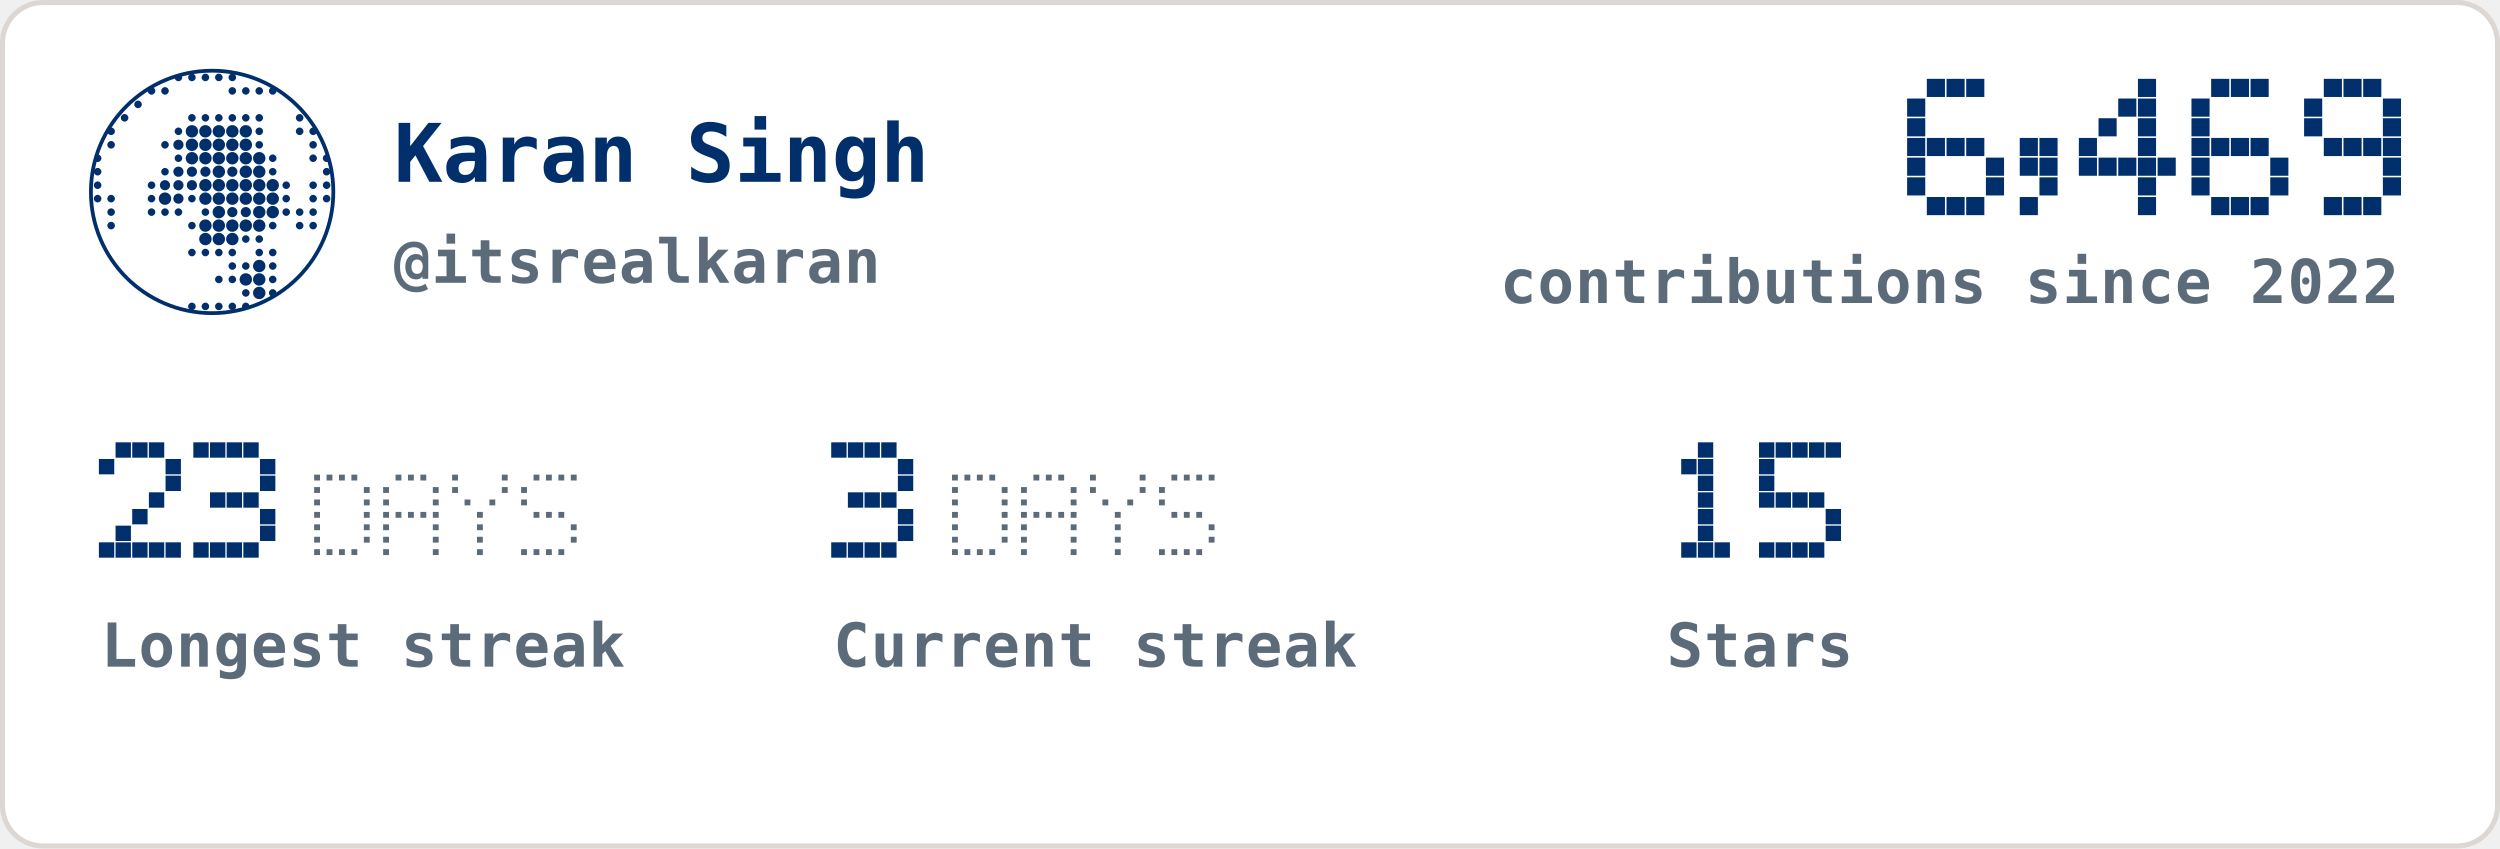
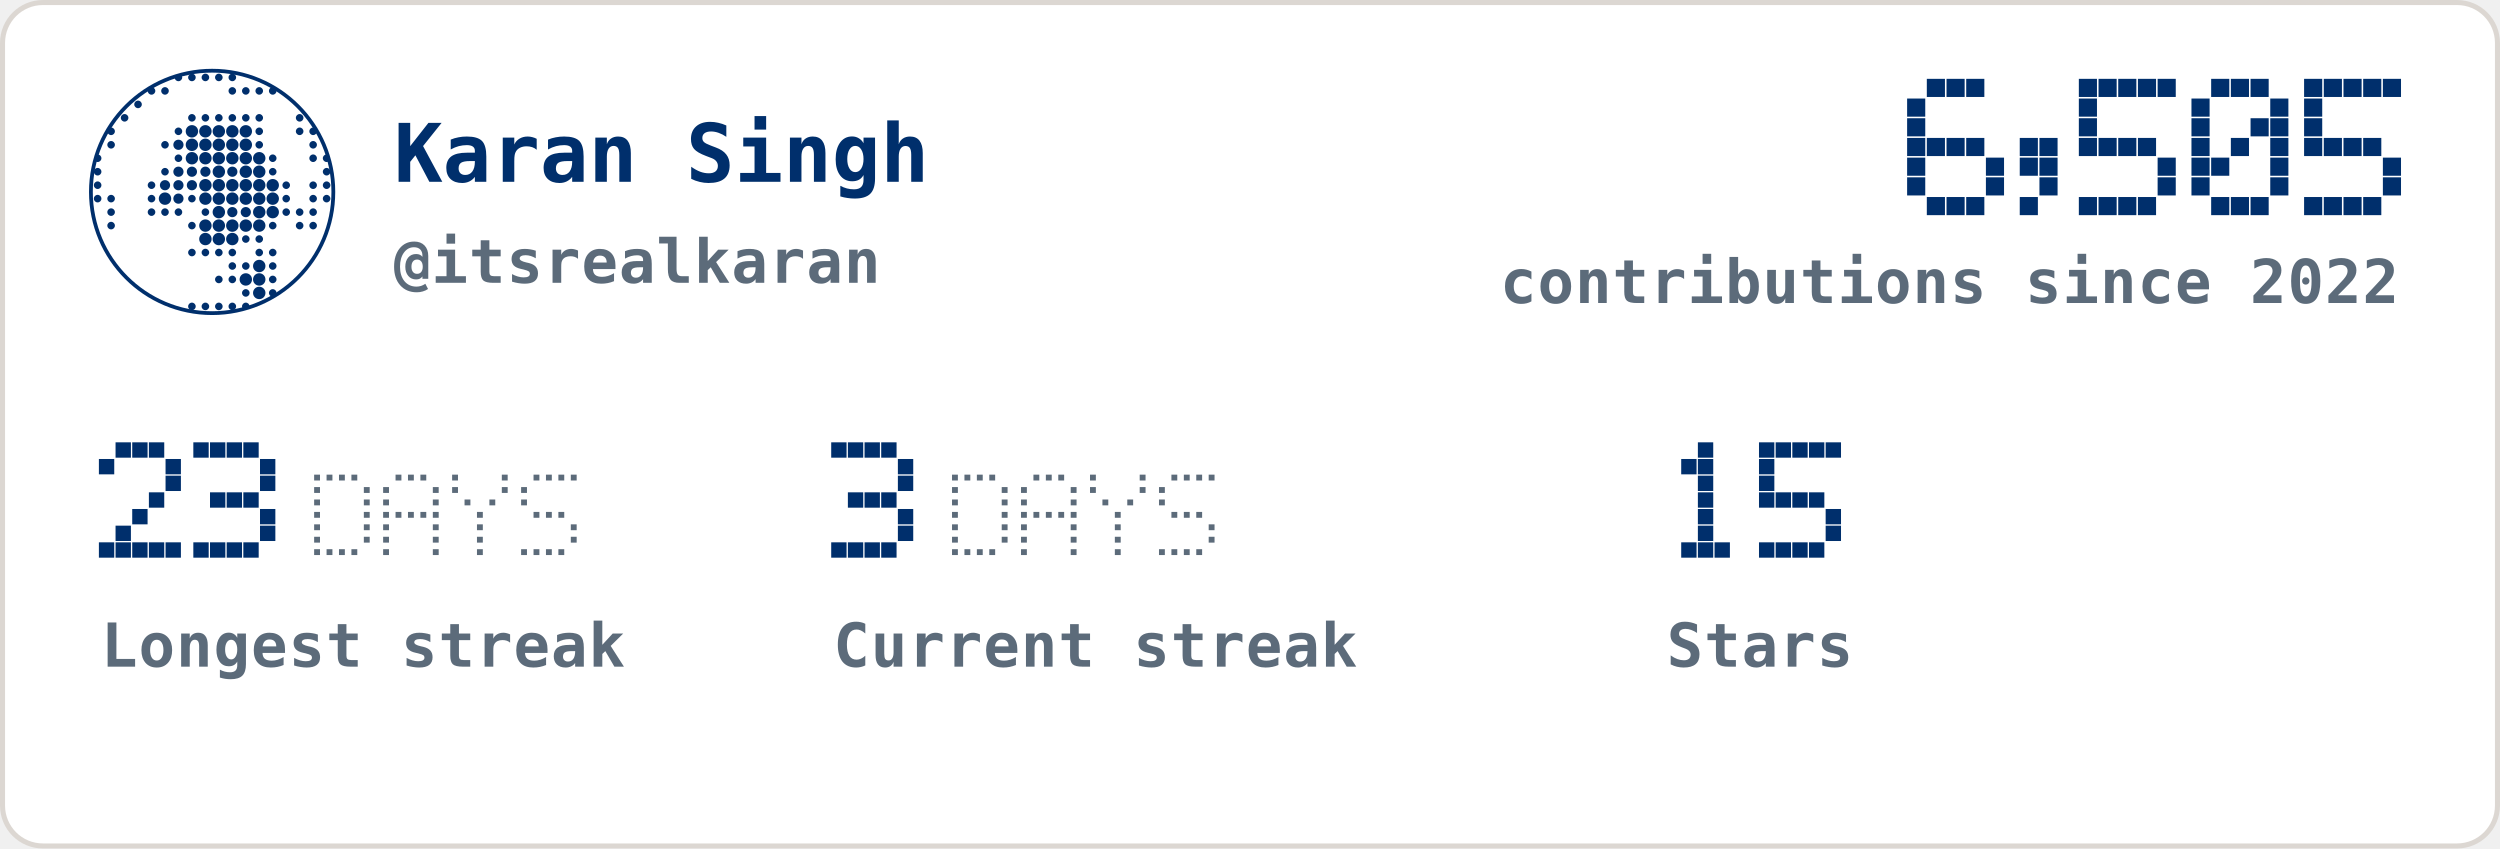
<svg xmlns="http://www.w3.org/2000/svg" width="495" height="168" viewBox="0 0 495 168" role="img">
  <rect x="0.5" y="0.5" width="494" height="167" rx="8" fill="#FFFFFF" stroke="#DCD7D2" />
  <rect x="20" y="20" width="0" height="0" fill="#002F6C" />
  <clipPath id="pfp">
    <circle cx="42.00" cy="38.00" r="24.00" />
  </clipPath>
  <g clip-path="url(#pfp)">
    <circle cx="27.33" cy="15.33" r="0.75" fill="#002F6C" />
    <circle cx="32.67" cy="15.33" r="0.75" fill="#002F6C" />
    <circle cx="35.33" cy="15.33" r="0.75" fill="#002F6C" />
    <circle cx="38.00" cy="15.33" r="0.75" fill="#002F6C" />
    <circle cx="40.67" cy="15.33" r="0.75" fill="#002F6C" />
    <circle cx="43.33" cy="15.33" r="0.75" fill="#002F6C" />
    <circle cx="46.00" cy="15.33" r="0.75" fill="#002F6C" />
    <circle cx="24.67" cy="18.00" r="0.75" fill="#002F6C" />
    <circle cx="27.33" cy="18.00" r="1.01" fill="#002F6C" />
    <circle cx="30.00" cy="18.00" r="0.75" fill="#002F6C" />
    <circle cx="32.67" cy="18.00" r="0.75" fill="#002F6C" />
    <circle cx="46.00" cy="18.00" r="0.75" fill="#002F6C" />
    <circle cx="48.67" cy="18.00" r="0.75" fill="#002F6C" />
    <circle cx="51.33" cy="18.00" r="0.75" fill="#002F6C" />
    <circle cx="54.00" cy="18.00" r="0.75" fill="#002F6C" />
    <circle cx="24.67" cy="20.67" r="0.75" fill="#002F6C" />
    <circle cx="27.33" cy="20.67" r="0.75" fill="#002F6C" />
    <circle cx="22.00" cy="23.33" r="0.75" fill="#002F6C" />
    <circle cx="24.67" cy="23.33" r="0.75" fill="#002F6C" />
    <circle cx="38.00" cy="23.33" r="0.75" fill="#002F6C" />
    <circle cx="40.67" cy="23.33" r="0.75" fill="#002F6C" />
    <circle cx="43.33" cy="23.33" r="0.75" fill="#002F6C" />
    <circle cx="46.00" cy="23.33" r="0.75" fill="#002F6C" />
    <circle cx="48.67" cy="23.33" r="0.75" fill="#002F6C" />
    <circle cx="51.33" cy="23.33" r="0.75" fill="#002F6C" />
    <circle cx="59.33" cy="23.33" r="0.75" fill="#002F6C" />
    <circle cx="22.00" cy="26.00" r="0.75" fill="#002F6C" />
    <circle cx="35.33" cy="26.00" r="0.75" fill="#002F6C" />
    <circle cx="38.00" cy="26.00" r="1.23" fill="#002F6C" />
    <circle cx="40.67" cy="26.00" r="1.23" fill="#002F6C" />
    <circle cx="43.33" cy="26.00" r="1.23" fill="#002F6C" />
    <circle cx="46.00" cy="26.00" r="1.23" fill="#002F6C" />
    <circle cx="48.67" cy="26.00" r="1.23" fill="#002F6C" />
    <circle cx="51.33" cy="26.00" r="0.75" fill="#002F6C" />
    <circle cx="59.33" cy="26.00" r="0.75" fill="#002F6C" />
    <circle cx="62.00" cy="26.00" r="0.75" fill="#002F6C" />
    <circle cx="19.33" cy="28.67" r="0.75" fill="#002F6C" />
    <circle cx="22.00" cy="28.67" r="0.75" fill="#002F6C" />
    <circle cx="32.67" cy="28.67" r="0.75" fill="#002F6C" />
    <circle cx="35.33" cy="28.67" r="1.01" fill="#002F6C" />
    <circle cx="38.00" cy="28.67" r="1.23" fill="#002F6C" />
    <circle cx="40.67" cy="28.67" r="1.23" fill="#002F6C" />
    <circle cx="43.33" cy="28.67" r="1.23" fill="#002F6C" />
    <circle cx="46.00" cy="28.67" r="1.23" fill="#002F6C" />
    <circle cx="48.67" cy="28.67" r="1.23" fill="#002F6C" />
    <circle cx="51.33" cy="28.67" r="0.75" fill="#002F6C" />
    <circle cx="62.00" cy="28.67" r="0.75" fill="#002F6C" />
    <circle cx="19.33" cy="31.33" r="0.75" fill="#002F6C" />
    <circle cx="35.33" cy="31.33" r="0.75" fill="#002F6C" />
    <circle cx="38.00" cy="31.33" r="1.23" fill="#002F6C" />
    <circle cx="40.67" cy="31.33" r="1.23" fill="#002F6C" />
    <circle cx="43.33" cy="31.33" r="1.23" fill="#002F6C" />
    <circle cx="46.00" cy="31.33" r="1.23" fill="#002F6C" />
    <circle cx="48.67" cy="31.33" r="1.23" fill="#002F6C" />
    <circle cx="51.33" cy="31.33" r="1.23" fill="#002F6C" />
    <circle cx="54.00" cy="31.33" r="0.75" fill="#002F6C" />
    <circle cx="62.00" cy="31.33" r="0.75" fill="#002F6C" />
    <circle cx="64.67" cy="31.33" r="0.75" fill="#002F6C" />
    <circle cx="19.33" cy="34.00" r="0.75" fill="#002F6C" />
    <circle cx="32.67" cy="34.00" r="0.75" fill="#002F6C" />
    <circle cx="35.33" cy="34.00" r="1.01" fill="#002F6C" />
    <circle cx="38.00" cy="34.00" r="1.01" fill="#002F6C" />
    <circle cx="40.67" cy="34.00" r="1.01" fill="#002F6C" />
    <circle cx="43.33" cy="34.00" r="1.23" fill="#002F6C" />
    <circle cx="46.00" cy="34.00" r="1.01" fill="#002F6C" />
    <circle cx="48.67" cy="34.00" r="1.23" fill="#002F6C" />
    <circle cx="51.33" cy="34.00" r="1.23" fill="#002F6C" />
    <circle cx="54.00" cy="34.00" r="0.75" fill="#002F6C" />
    <circle cx="64.67" cy="34.00" r="0.75" fill="#002F6C" />
    <circle cx="19.33" cy="36.67" r="0.75" fill="#002F6C" />
    <circle cx="30.00" cy="36.67" r="0.75" fill="#002F6C" />
    <circle cx="32.67" cy="36.67" r="1.01" fill="#002F6C" />
    <circle cx="35.33" cy="36.67" r="1.01" fill="#002F6C" />
    <circle cx="38.00" cy="36.67" r="1.01" fill="#002F6C" />
    <circle cx="40.67" cy="36.67" r="1.23" fill="#002F6C" />
    <circle cx="43.33" cy="36.67" r="1.23" fill="#002F6C" />
    <circle cx="46.00" cy="36.67" r="1.23" fill="#002F6C" />
    <circle cx="48.67" cy="36.67" r="1.23" fill="#002F6C" />
    <circle cx="51.33" cy="36.67" r="1.23" fill="#002F6C" />
    <circle cx="54.00" cy="36.67" r="1.23" fill="#002F6C" />
    <circle cx="56.67" cy="36.67" r="0.75" fill="#002F6C" />
    <circle cx="62.00" cy="36.67" r="0.75" fill="#002F6C" />
    <circle cx="64.67" cy="36.67" r="0.75" fill="#002F6C" />
    <circle cx="19.33" cy="39.33" r="0.75" fill="#002F6C" />
    <circle cx="22.00" cy="39.33" r="0.75" fill="#002F6C" />
    <circle cx="30.00" cy="39.33" r="0.75" fill="#002F6C" />
    <circle cx="32.67" cy="39.33" r="1.23" fill="#002F6C" />
    <circle cx="35.33" cy="39.33" r="1.01" fill="#002F6C" />
    <circle cx="38.00" cy="39.33" r="0.75" fill="#002F6C" />
    <circle cx="40.67" cy="39.33" r="1.23" fill="#002F6C" />
    <circle cx="43.33" cy="39.33" r="1.23" fill="#002F6C" />
    <circle cx="46.00" cy="39.33" r="1.23" fill="#002F6C" />
    <circle cx="48.67" cy="39.33" r="1.23" fill="#002F6C" />
    <circle cx="51.33" cy="39.33" r="1.23" fill="#002F6C" />
    <circle cx="54.00" cy="39.33" r="1.23" fill="#002F6C" />
    <circle cx="56.67" cy="39.33" r="0.75" fill="#002F6C" />
    <circle cx="62.00" cy="39.33" r="0.75" fill="#002F6C" />
    <circle cx="64.67" cy="39.33" r="0.75" fill="#002F6C" />
    <circle cx="22.00" cy="42.00" r="0.75" fill="#002F6C" />
    <circle cx="30.00" cy="42.00" r="0.75" fill="#002F6C" />
    <circle cx="32.67" cy="42.00" r="0.75" fill="#002F6C" />
    <circle cx="35.33" cy="42.00" r="0.75" fill="#002F6C" />
    <circle cx="40.67" cy="42.00" r="0.75" fill="#002F6C" />
    <circle cx="43.33" cy="42.00" r="1.23" fill="#002F6C" />
    <circle cx="46.00" cy="42.00" r="1.01" fill="#002F6C" />
    <circle cx="48.67" cy="42.00" r="1.01" fill="#002F6C" />
    <circle cx="51.33" cy="42.00" r="1.23" fill="#002F6C" />
    <circle cx="54.00" cy="42.00" r="1.23" fill="#002F6C" />
    <circle cx="56.67" cy="42.00" r="0.75" fill="#002F6C" />
    <circle cx="59.33" cy="42.00" r="0.75" fill="#002F6C" />
    <circle cx="62.00" cy="42.00" r="0.75" fill="#002F6C" />
    <circle cx="22.00" cy="44.67" r="0.75" fill="#002F6C" />
    <circle cx="38.00" cy="44.67" r="0.75" fill="#002F6C" />
    <circle cx="40.67" cy="44.67" r="1.23" fill="#002F6C" />
    <circle cx="43.33" cy="44.67" r="1.23" fill="#002F6C" />
    <circle cx="46.00" cy="44.67" r="1.23" fill="#002F6C" />
    <circle cx="48.67" cy="44.67" r="1.23" fill="#002F6C" />
    <circle cx="51.33" cy="44.67" r="1.23" fill="#002F6C" />
    <circle cx="54.00" cy="44.67" r="0.75" fill="#002F6C" />
    <circle cx="59.33" cy="44.67" r="0.75" fill="#002F6C" />
    <circle cx="62.00" cy="44.67" r="0.75" fill="#002F6C" />
    <circle cx="40.67" cy="47.33" r="1.23" fill="#002F6C" />
    <circle cx="43.33" cy="47.33" r="1.23" fill="#002F6C" />
    <circle cx="46.00" cy="47.33" r="1.23" fill="#002F6C" />
    <circle cx="48.67" cy="47.33" r="0.75" fill="#002F6C" />
    <circle cx="51.33" cy="47.33" r="0.75" fill="#002F6C" />
    <circle cx="38.00" cy="50.00" r="0.75" fill="#002F6C" />
    <circle cx="40.67" cy="50.00" r="0.75" fill="#002F6C" />
    <circle cx="43.33" cy="50.00" r="0.75" fill="#002F6C" />
    <circle cx="46.00" cy="50.00" r="0.75" fill="#002F6C" />
    <circle cx="51.33" cy="50.00" r="0.75" fill="#002F6C" />
    <circle cx="54.00" cy="50.00" r="0.75" fill="#002F6C" />
    <circle cx="46.00" cy="52.67" r="0.75" fill="#002F6C" />
    <circle cx="48.67" cy="52.67" r="0.75" fill="#002F6C" />
    <circle cx="51.33" cy="52.67" r="1.23" fill="#002F6C" />
    <circle cx="54.00" cy="52.67" r="0.75" fill="#002F6C" />
    <circle cx="43.33" cy="55.33" r="0.75" fill="#002F6C" />
    <circle cx="46.00" cy="55.33" r="0.75" fill="#002F6C" />
    <circle cx="48.67" cy="55.33" r="1.23" fill="#002F6C" />
    <circle cx="51.33" cy="55.33" r="1.23" fill="#002F6C" />
    <circle cx="54.00" cy="55.33" r="0.75" fill="#002F6C" />
    <circle cx="48.67" cy="58.00" r="0.75" fill="#002F6C" />
    <circle cx="51.33" cy="58.00" r="1.23" fill="#002F6C" />
    <circle cx="54.00" cy="58.00" r="0.75" fill="#002F6C" />
    <circle cx="38.00" cy="60.67" r="0.75" fill="#002F6C" />
    <circle cx="40.67" cy="60.67" r="0.75" fill="#002F6C" />
    <circle cx="43.33" cy="60.67" r="0.75" fill="#002F6C" />
    <circle cx="46.00" cy="60.67" r="0.75" fill="#002F6C" />
    <circle cx="48.67" cy="60.67" r="0.75" fill="#002F6C" />
    <circle cx="51.33" cy="60.67" r="0.75" fill="#002F6C" />
  </g>
  <circle cx="42.00" cy="38.00" r="24.00" fill="none" stroke="#002F6C" stroke-width="0.75" />
  <text x="78" y="36" fill="#002F6C" text-anchor="start" font-family="ui-monospace, Geist Mono, monospace" font-weight="700" font-size="16" letter-spacing="0" dominant-baseline="auto">Karan Singh</text>
  <text x="78" y="56" fill="#5C6B7A" text-anchor="start" font-family="ui-monospace, Geist Mono, monospace" font-weight="700" font-size="12" letter-spacing="0.2" dominant-baseline="auto">@itsrealkaran</text>
  <rect x="381.51" y="15.61" width="3.59" height="3.59" fill="#002F6C" />
  <rect x="385.41" y="15.61" width="3.59" height="3.59" fill="#002F6C" />
  <rect x="389.31" y="15.61" width="3.59" height="3.59" fill="#002F6C" />
  <rect x="377.61" y="19.51" width="3.59" height="3.59" fill="#002F6C" />
  <rect x="377.61" y="23.41" width="3.59" height="3.59" fill="#002F6C" />
  <rect x="377.61" y="27.31" width="3.59" height="3.59" fill="#002F6C" />
  <rect x="381.51" y="27.31" width="3.59" height="3.59" fill="#002F6C" />
  <rect x="385.41" y="27.31" width="3.59" height="3.59" fill="#002F6C" />
  <rect x="389.31" y="27.31" width="3.59" height="3.59" fill="#002F6C" />
  <rect x="377.61" y="31.21" width="3.59" height="3.59" fill="#002F6C" />
  <rect x="393.21" y="31.21" width="3.59" height="3.59" fill="#002F6C" />
  <rect x="377.61" y="35.11" width="3.59" height="3.59" fill="#002F6C" />
  <rect x="393.21" y="35.11" width="3.59" height="3.59" fill="#002F6C" />
  <rect x="381.51" y="39.01" width="3.59" height="3.59" fill="#002F6C" />
  <rect x="385.41" y="39.01" width="3.59" height="3.59" fill="#002F6C" />
  <rect x="389.31" y="39.01" width="3.59" height="3.59" fill="#002F6C" />
  <rect x="399.91" y="27.31" width="3.59" height="3.59" fill="#002F6C" />
  <rect x="403.81" y="27.31" width="3.59" height="3.59" fill="#002F6C" />
  <rect x="399.91" y="31.21" width="3.59" height="3.59" fill="#002F6C" />
  <rect x="403.81" y="31.21" width="3.59" height="3.59" fill="#002F6C" />
  <rect x="403.81" y="35.11" width="3.59" height="3.59" fill="#002F6C" />
  <rect x="399.91" y="39.01" width="3.59" height="3.59" fill="#002F6C" />
+   <rect x="411.61" y="15.61" width="3.59" height="3.59" fill="#002F6C" />
+   <rect x="415.51" y="15.61" width="3.59" height="3.59" fill="#002F6C" />
+   <rect x="419.41" y="15.61" width="3.59" height="3.59" fill="#002F6C" />
  <rect x="423.31" y="15.61" width="3.59" height="3.59" fill="#002F6C" />
-   <rect x="419.41" y="19.51" width="3.59" height="3.59" fill="#002F6C" />
-   <rect x="423.31" y="19.51" width="3.59" height="3.59" fill="#002F6C" />
-   <rect x="415.51" y="23.41" width="3.59" height="3.59" fill="#002F6C" />
-   <rect x="423.31" y="23.41" width="3.59" height="3.59" fill="#002F6C" />
+   <rect x="427.21" y="15.61" width="3.59" height="3.59" fill="#002F6C" />
+   <rect x="411.61" y="19.51" width="3.59" height="3.59" fill="#002F6C" />
+   <rect x="411.61" y="23.41" width="3.59" height="3.59" fill="#002F6C" />
  <rect x="411.61" y="27.31" width="3.59" height="3.59" fill="#002F6C" />
+   <rect x="415.51" y="27.31" width="3.59" height="3.59" fill="#002F6C" />
+   <rect x="419.41" y="27.31" width="3.59" height="3.59" fill="#002F6C" />
  <rect x="423.31" y="27.31" width="3.59" height="3.59" fill="#002F6C" />
-   <rect x="411.61" y="31.21" width="3.59" height="3.59" fill="#002F6C" />
-   <rect x="415.51" y="31.21" width="3.59" height="3.59" fill="#002F6C" />
-   <rect x="419.41" y="31.21" width="3.59" height="3.59" fill="#002F6C" />
-   <rect x="423.31" y="31.21" width="3.59" height="3.59" fill="#002F6C" />
  <rect x="427.21" y="31.21" width="3.59" height="3.59" fill="#002F6C" />
-   <rect x="423.31" y="35.11" width="3.59" height="3.59" fill="#002F6C" />
+   <rect x="427.21" y="35.11" width="3.59" height="3.59" fill="#002F6C" />
+   <rect x="411.61" y="39.01" width="3.59" height="3.59" fill="#002F6C" />
+   <rect x="415.51" y="39.01" width="3.59" height="3.59" fill="#002F6C" />
+   <rect x="419.41" y="39.01" width="3.59" height="3.59" fill="#002F6C" />
  <rect x="423.31" y="39.01" width="3.59" height="3.59" fill="#002F6C" />
  <rect x="437.81" y="15.61" width="3.59" height="3.59" fill="#002F6C" />
  <rect x="441.71" y="15.61" width="3.59" height="3.59" fill="#002F6C" />
  <rect x="445.61" y="15.61" width="3.59" height="3.59" fill="#002F6C" />
  <rect x="433.91" y="19.51" width="3.59" height="3.59" fill="#002F6C" />
+   <rect x="449.51" y="19.51" width="3.59" height="3.59" fill="#002F6C" />
  <rect x="433.91" y="23.41" width="3.59" height="3.59" fill="#002F6C" />
+   <rect x="445.61" y="23.41" width="3.59" height="3.59" fill="#002F6C" />
+   <rect x="449.51" y="23.41" width="3.59" height="3.59" fill="#002F6C" />
  <rect x="433.91" y="27.31" width="3.59" height="3.59" fill="#002F6C" />
-   <rect x="437.81" y="27.31" width="3.59" height="3.59" fill="#002F6C" />
  <rect x="441.71" y="27.31" width="3.59" height="3.59" fill="#002F6C" />
-   <rect x="445.61" y="27.31" width="3.59" height="3.59" fill="#002F6C" />
+   <rect x="449.51" y="27.31" width="3.59" height="3.59" fill="#002F6C" />
  <rect x="433.91" y="31.21" width="3.59" height="3.59" fill="#002F6C" />
+   <rect x="437.81" y="31.21" width="3.59" height="3.59" fill="#002F6C" />
  <rect x="449.51" y="31.21" width="3.59" height="3.59" fill="#002F6C" />
  <rect x="433.91" y="35.11" width="3.59" height="3.59" fill="#002F6C" />
  <rect x="449.51" y="35.11" width="3.59" height="3.59" fill="#002F6C" />
  <rect x="437.81" y="39.01" width="3.59" height="3.59" fill="#002F6C" />
  <rect x="441.71" y="39.01" width="3.59" height="3.59" fill="#002F6C" />
  <rect x="445.61" y="39.01" width="3.59" height="3.59" fill="#002F6C" />
+   <rect x="456.21" y="15.61" width="3.59" height="3.59" fill="#002F6C" />
  <rect x="460.11" y="15.61" width="3.59" height="3.59" fill="#002F6C" />
  <rect x="464.01" y="15.61" width="3.59" height="3.59" fill="#002F6C" />
  <rect x="467.91" y="15.61" width="3.59" height="3.59" fill="#002F6C" />
+   <rect x="471.81" y="15.61" width="3.59" height="3.59" fill="#002F6C" />
  <rect x="456.21" y="19.51" width="3.59" height="3.59" fill="#002F6C" />
-   <rect x="471.81" y="19.51" width="3.59" height="3.59" fill="#002F6C" />
  <rect x="456.21" y="23.41" width="3.59" height="3.59" fill="#002F6C" />
-   <rect x="471.81" y="23.41" width="3.59" height="3.59" fill="#002F6C" />
+   <rect x="456.21" y="27.31" width="3.59" height="3.59" fill="#002F6C" />
  <rect x="460.11" y="27.31" width="3.59" height="3.59" fill="#002F6C" />
  <rect x="464.01" y="27.31" width="3.59" height="3.59" fill="#002F6C" />
  <rect x="467.91" y="27.31" width="3.59" height="3.59" fill="#002F6C" />
-   <rect x="471.81" y="27.31" width="3.59" height="3.59" fill="#002F6C" />
  <rect x="471.81" y="31.21" width="3.59" height="3.59" fill="#002F6C" />
  <rect x="471.81" y="35.11" width="3.59" height="3.59" fill="#002F6C" />
+   <rect x="456.21" y="39.01" width="3.59" height="3.59" fill="#002F6C" />
  <rect x="460.11" y="39.01" width="3.59" height="3.59" fill="#002F6C" />
  <rect x="464.01" y="39.01" width="3.59" height="3.59" fill="#002F6C" />
  <rect x="467.91" y="39.01" width="3.59" height="3.59" fill="#002F6C" />
  <text x="475" y="60" fill="#5C6B7A" text-anchor="end" font-family="ui-monospace, Geist Mono, monospace" font-weight="700" font-size="12" letter-spacing="0.2" dominant-baseline="auto">contributions since 2022</text>
  <rect x="22.88" y="87.58" width="3.04" height="3.04" fill="#002F6C" />
  <rect x="26.18" y="87.58" width="3.04" height="3.04" fill="#002F6C" />
  <rect x="29.48" y="87.58" width="3.04" height="3.04" fill="#002F6C" />
  <rect x="19.58" y="90.88" width="3.04" height="3.04" fill="#002F6C" />
  <rect x="32.78" y="90.88" width="3.04" height="3.04" fill="#002F6C" />
  <rect x="32.78" y="94.18" width="3.04" height="3.04" fill="#002F6C" />
  <rect x="29.48" y="97.48" width="3.04" height="3.04" fill="#002F6C" />
  <rect x="26.18" y="100.78" width="3.04" height="3.04" fill="#002F6C" />
  <rect x="22.88" y="104.08" width="3.04" height="3.04" fill="#002F6C" />
  <rect x="19.58" y="107.38" width="3.04" height="3.04" fill="#002F6C" />
  <rect x="22.88" y="107.38" width="3.04" height="3.04" fill="#002F6C" />
  <rect x="26.18" y="107.38" width="3.04" height="3.04" fill="#002F6C" />
  <rect x="29.48" y="107.38" width="3.04" height="3.04" fill="#002F6C" />
  <rect x="32.78" y="107.38" width="3.04" height="3.04" fill="#002F6C" />
  <rect x="38.28" y="87.58" width="3.04" height="3.04" fill="#002F6C" />
  <rect x="41.58" y="87.58" width="3.04" height="3.04" fill="#002F6C" />
  <rect x="44.88" y="87.58" width="3.04" height="3.04" fill="#002F6C" />
  <rect x="48.18" y="87.58" width="3.04" height="3.04" fill="#002F6C" />
  <rect x="51.48" y="90.88" width="3.04" height="3.04" fill="#002F6C" />
  <rect x="51.48" y="94.18" width="3.04" height="3.04" fill="#002F6C" />
  <rect x="41.58" y="97.48" width="3.04" height="3.04" fill="#002F6C" />
  <rect x="44.88" y="97.48" width="3.04" height="3.04" fill="#002F6C" />
  <rect x="48.18" y="97.48" width="3.04" height="3.04" fill="#002F6C" />
  <rect x="51.48" y="100.78" width="3.04" height="3.04" fill="#002F6C" />
  <rect x="51.48" y="104.08" width="3.04" height="3.04" fill="#002F6C" />
  <rect x="38.28" y="107.38" width="3.04" height="3.04" fill="#002F6C" />
  <rect x="41.58" y="107.38" width="3.04" height="3.04" fill="#002F6C" />
  <rect x="44.88" y="107.38" width="3.04" height="3.04" fill="#002F6C" />
  <rect x="48.18" y="107.38" width="3.04" height="3.04" fill="#002F6C" />
  <rect x="62.20" y="93.98" width="1.16" height="1.16" fill="#5C6B7A" />
  <rect x="64.66" y="93.98" width="1.16" height="1.16" fill="#5C6B7A" />
  <rect x="67.12" y="93.98" width="1.16" height="1.16" fill="#5C6B7A" />
  <rect x="69.58" y="93.98" width="1.16" height="1.16" fill="#5C6B7A" />
  <rect x="62.20" y="96.44" width="1.16" height="1.16" fill="#5C6B7A" />
  <rect x="72.04" y="96.44" width="1.16" height="1.16" fill="#5C6B7A" />
  <rect x="62.20" y="98.90" width="1.16" height="1.16" fill="#5C6B7A" />
  <rect x="72.04" y="98.90" width="1.16" height="1.16" fill="#5C6B7A" />
  <rect x="62.20" y="101.36" width="1.16" height="1.16" fill="#5C6B7A" />
  <rect x="72.04" y="101.36" width="1.16" height="1.16" fill="#5C6B7A" />
  <rect x="62.20" y="103.82" width="1.16" height="1.16" fill="#5C6B7A" />
  <rect x="72.04" y="103.82" width="1.16" height="1.16" fill="#5C6B7A" />
  <rect x="62.20" y="106.28" width="1.16" height="1.16" fill="#5C6B7A" />
  <rect x="72.04" y="106.28" width="1.16" height="1.16" fill="#5C6B7A" />
  <rect x="62.20" y="108.74" width="1.16" height="1.16" fill="#5C6B7A" />
  <rect x="64.66" y="108.74" width="1.16" height="1.16" fill="#5C6B7A" />
  <rect x="67.12" y="108.74" width="1.16" height="1.16" fill="#5C6B7A" />
  <rect x="69.58" y="108.74" width="1.16" height="1.16" fill="#5C6B7A" />
  <rect x="78.32" y="93.98" width="1.16" height="1.16" fill="#5C6B7A" />
  <rect x="80.78" y="93.98" width="1.16" height="1.16" fill="#5C6B7A" />
  <rect x="83.24" y="93.98" width="1.16" height="1.16" fill="#5C6B7A" />
  <rect x="75.86" y="96.44" width="1.16" height="1.16" fill="#5C6B7A" />
  <rect x="85.70" y="96.44" width="1.16" height="1.16" fill="#5C6B7A" />
  <rect x="75.86" y="98.90" width="1.16" height="1.16" fill="#5C6B7A" />
  <rect x="85.70" y="98.90" width="1.16" height="1.16" fill="#5C6B7A" />
  <rect x="75.86" y="101.36" width="1.16" height="1.16" fill="#5C6B7A" />
  <rect x="78.32" y="101.36" width="1.16" height="1.16" fill="#5C6B7A" />
  <rect x="80.78" y="101.36" width="1.16" height="1.16" fill="#5C6B7A" />
  <rect x="83.24" y="101.36" width="1.16" height="1.16" fill="#5C6B7A" />
  <rect x="85.70" y="101.36" width="1.16" height="1.16" fill="#5C6B7A" />
  <rect x="75.86" y="103.82" width="1.16" height="1.16" fill="#5C6B7A" />
  <rect x="85.70" y="103.82" width="1.16" height="1.16" fill="#5C6B7A" />
  <rect x="75.86" y="106.28" width="1.16" height="1.16" fill="#5C6B7A" />
  <rect x="85.70" y="106.28" width="1.16" height="1.16" fill="#5C6B7A" />
  <rect x="75.86" y="108.74" width="1.16" height="1.16" fill="#5C6B7A" />
  <rect x="85.70" y="108.74" width="1.16" height="1.16" fill="#5C6B7A" />
  <rect x="89.52" y="93.98" width="1.16" height="1.16" fill="#5C6B7A" />
  <rect x="99.36" y="93.98" width="1.16" height="1.16" fill="#5C6B7A" />
  <rect x="89.52" y="96.44" width="1.16" height="1.16" fill="#5C6B7A" />
  <rect x="99.36" y="96.44" width="1.16" height="1.16" fill="#5C6B7A" />
  <rect x="91.98" y="98.90" width="1.16" height="1.16" fill="#5C6B7A" />
  <rect x="96.90" y="98.90" width="1.16" height="1.16" fill="#5C6B7A" />
  <rect x="94.44" y="101.36" width="1.16" height="1.16" fill="#5C6B7A" />
  <rect x="94.44" y="103.82" width="1.16" height="1.16" fill="#5C6B7A" />
  <rect x="94.44" y="106.28" width="1.16" height="1.16" fill="#5C6B7A" />
  <rect x="94.44" y="108.74" width="1.16" height="1.16" fill="#5C6B7A" />
  <rect x="105.64" y="93.98" width="1.16" height="1.16" fill="#5C6B7A" />
  <rect x="108.10" y="93.98" width="1.16" height="1.16" fill="#5C6B7A" />
  <rect x="110.56" y="93.98" width="1.16" height="1.16" fill="#5C6B7A" />
  <rect x="113.02" y="93.98" width="1.16" height="1.16" fill="#5C6B7A" />
  <rect x="103.18" y="96.44" width="1.16" height="1.16" fill="#5C6B7A" />
  <rect x="103.18" y="98.90" width="1.16" height="1.16" fill="#5C6B7A" />
  <rect x="105.64" y="101.36" width="1.16" height="1.16" fill="#5C6B7A" />
  <rect x="108.10" y="101.36" width="1.16" height="1.16" fill="#5C6B7A" />
  <rect x="110.56" y="101.36" width="1.16" height="1.16" fill="#5C6B7A" />
  <rect x="113.02" y="103.82" width="1.16" height="1.16" fill="#5C6B7A" />
  <rect x="113.02" y="106.28" width="1.16" height="1.16" fill="#5C6B7A" />
  <rect x="103.18" y="108.74" width="1.16" height="1.16" fill="#5C6B7A" />
  <rect x="105.64" y="108.74" width="1.16" height="1.16" fill="#5C6B7A" />
  <rect x="108.10" y="108.74" width="1.16" height="1.16" fill="#5C6B7A" />
  <rect x="110.56" y="108.74" width="1.16" height="1.16" fill="#5C6B7A" />
  <text x="20" y="132" fill="#5C6B7A" text-anchor="start" font-family="ui-monospace, Geist Mono, monospace" font-weight="700" font-size="12" letter-spacing="0.2" dominant-baseline="auto">Longest streak</text>
  <rect x="164.58" y="87.58" width="3.04" height="3.04" fill="#002F6C" />
  <rect x="167.88" y="87.58" width="3.04" height="3.04" fill="#002F6C" />
  <rect x="171.18" y="87.58" width="3.04" height="3.04" fill="#002F6C" />
  <rect x="174.48" y="87.58" width="3.04" height="3.04" fill="#002F6C" />
  <rect x="177.78" y="90.88" width="3.04" height="3.04" fill="#002F6C" />
  <rect x="177.78" y="94.18" width="3.04" height="3.04" fill="#002F6C" />
  <rect x="167.88" y="97.48" width="3.04" height="3.04" fill="#002F6C" />
  <rect x="171.18" y="97.48" width="3.04" height="3.04" fill="#002F6C" />
  <rect x="174.48" y="97.48" width="3.04" height="3.04" fill="#002F6C" />
  <rect x="177.78" y="100.78" width="3.04" height="3.04" fill="#002F6C" />
  <rect x="177.78" y="104.08" width="3.04" height="3.04" fill="#002F6C" />
  <rect x="164.58" y="107.38" width="3.04" height="3.04" fill="#002F6C" />
  <rect x="167.88" y="107.38" width="3.04" height="3.04" fill="#002F6C" />
  <rect x="171.18" y="107.38" width="3.04" height="3.04" fill="#002F6C" />
  <rect x="174.48" y="107.38" width="3.04" height="3.04" fill="#002F6C" />
  <rect x="188.50" y="93.98" width="1.16" height="1.16" fill="#5C6B7A" />
  <rect x="190.96" y="93.98" width="1.16" height="1.16" fill="#5C6B7A" />
  <rect x="193.42" y="93.98" width="1.16" height="1.16" fill="#5C6B7A" />
  <rect x="195.88" y="93.98" width="1.16" height="1.16" fill="#5C6B7A" />
  <rect x="188.50" y="96.44" width="1.16" height="1.16" fill="#5C6B7A" />
  <rect x="198.34" y="96.44" width="1.16" height="1.16" fill="#5C6B7A" />
  <rect x="188.50" y="98.90" width="1.16" height="1.16" fill="#5C6B7A" />
  <rect x="198.34" y="98.90" width="1.16" height="1.16" fill="#5C6B7A" />
  <rect x="188.50" y="101.36" width="1.16" height="1.16" fill="#5C6B7A" />
  <rect x="198.34" y="101.36" width="1.16" height="1.16" fill="#5C6B7A" />
  <rect x="188.50" y="103.82" width="1.16" height="1.16" fill="#5C6B7A" />
  <rect x="198.34" y="103.82" width="1.16" height="1.16" fill="#5C6B7A" />
  <rect x="188.50" y="106.28" width="1.16" height="1.16" fill="#5C6B7A" />
  <rect x="198.34" y="106.28" width="1.16" height="1.16" fill="#5C6B7A" />
  <rect x="188.50" y="108.74" width="1.16" height="1.16" fill="#5C6B7A" />
  <rect x="190.96" y="108.74" width="1.16" height="1.16" fill="#5C6B7A" />
  <rect x="193.42" y="108.74" width="1.16" height="1.16" fill="#5C6B7A" />
  <rect x="195.88" y="108.74" width="1.16" height="1.16" fill="#5C6B7A" />
  <rect x="204.62" y="93.98" width="1.16" height="1.16" fill="#5C6B7A" />
  <rect x="207.08" y="93.98" width="1.16" height="1.16" fill="#5C6B7A" />
  <rect x="209.54" y="93.98" width="1.16" height="1.16" fill="#5C6B7A" />
  <rect x="202.16" y="96.44" width="1.16" height="1.16" fill="#5C6B7A" />
  <rect x="212.00" y="96.44" width="1.16" height="1.16" fill="#5C6B7A" />
  <rect x="202.16" y="98.90" width="1.16" height="1.16" fill="#5C6B7A" />
  <rect x="212.00" y="98.90" width="1.16" height="1.16" fill="#5C6B7A" />
  <rect x="202.16" y="101.36" width="1.16" height="1.16" fill="#5C6B7A" />
  <rect x="204.62" y="101.36" width="1.16" height="1.16" fill="#5C6B7A" />
  <rect x="207.08" y="101.36" width="1.16" height="1.16" fill="#5C6B7A" />
  <rect x="209.54" y="101.36" width="1.16" height="1.16" fill="#5C6B7A" />
  <rect x="212.00" y="101.36" width="1.16" height="1.16" fill="#5C6B7A" />
  <rect x="202.16" y="103.82" width="1.16" height="1.16" fill="#5C6B7A" />
  <rect x="212.00" y="103.82" width="1.16" height="1.16" fill="#5C6B7A" />
  <rect x="202.16" y="106.28" width="1.16" height="1.16" fill="#5C6B7A" />
  <rect x="212.00" y="106.28" width="1.16" height="1.16" fill="#5C6B7A" />
  <rect x="202.16" y="108.74" width="1.16" height="1.16" fill="#5C6B7A" />
  <rect x="212.00" y="108.74" width="1.16" height="1.16" fill="#5C6B7A" />
  <rect x="215.82" y="93.98" width="1.16" height="1.16" fill="#5C6B7A" />
  <rect x="225.66" y="93.98" width="1.16" height="1.16" fill="#5C6B7A" />
  <rect x="215.82" y="96.44" width="1.16" height="1.16" fill="#5C6B7A" />
  <rect x="225.66" y="96.44" width="1.16" height="1.16" fill="#5C6B7A" />
  <rect x="218.28" y="98.90" width="1.16" height="1.16" fill="#5C6B7A" />
  <rect x="223.20" y="98.90" width="1.16" height="1.16" fill="#5C6B7A" />
  <rect x="220.74" y="101.36" width="1.16" height="1.16" fill="#5C6B7A" />
  <rect x="220.74" y="103.82" width="1.16" height="1.16" fill="#5C6B7A" />
  <rect x="220.74" y="106.28" width="1.16" height="1.16" fill="#5C6B7A" />
  <rect x="220.74" y="108.74" width="1.16" height="1.16" fill="#5C6B7A" />
  <rect x="231.94" y="93.98" width="1.16" height="1.16" fill="#5C6B7A" />
  <rect x="234.40" y="93.98" width="1.16" height="1.16" fill="#5C6B7A" />
  <rect x="236.86" y="93.98" width="1.16" height="1.16" fill="#5C6B7A" />
  <rect x="239.32" y="93.98" width="1.16" height="1.16" fill="#5C6B7A" />
  <rect x="229.48" y="96.44" width="1.16" height="1.16" fill="#5C6B7A" />
  <rect x="229.48" y="98.90" width="1.16" height="1.16" fill="#5C6B7A" />
  <rect x="231.94" y="101.36" width="1.16" height="1.16" fill="#5C6B7A" />
  <rect x="234.40" y="101.36" width="1.16" height="1.16" fill="#5C6B7A" />
  <rect x="236.86" y="101.36" width="1.16" height="1.16" fill="#5C6B7A" />
  <rect x="239.32" y="103.82" width="1.16" height="1.16" fill="#5C6B7A" />
  <rect x="239.32" y="106.28" width="1.16" height="1.16" fill="#5C6B7A" />
  <rect x="229.48" y="108.74" width="1.16" height="1.16" fill="#5C6B7A" />
  <rect x="231.94" y="108.74" width="1.16" height="1.16" fill="#5C6B7A" />
  <rect x="234.40" y="108.74" width="1.16" height="1.16" fill="#5C6B7A" />
  <rect x="236.86" y="108.74" width="1.16" height="1.16" fill="#5C6B7A" />
  <text x="165.0" y="132" fill="#5C6B7A" text-anchor="start" font-family="ui-monospace, Geist Mono, monospace" font-weight="700" font-size="12" letter-spacing="0.2" dominant-baseline="auto">Current streak</text>
  <rect x="336.18" y="87.58" width="3.04" height="3.04" fill="#002F6C" />
  <rect x="332.88" y="90.88" width="3.04" height="3.04" fill="#002F6C" />
  <rect x="336.18" y="90.88" width="3.04" height="3.04" fill="#002F6C" />
  <rect x="336.18" y="94.18" width="3.04" height="3.04" fill="#002F6C" />
  <rect x="336.18" y="97.48" width="3.04" height="3.04" fill="#002F6C" />
  <rect x="336.18" y="100.78" width="3.04" height="3.04" fill="#002F6C" />
  <rect x="336.18" y="104.08" width="3.04" height="3.04" fill="#002F6C" />
  <rect x="332.88" y="107.38" width="3.04" height="3.04" fill="#002F6C" />
  <rect x="336.18" y="107.38" width="3.04" height="3.04" fill="#002F6C" />
  <rect x="339.48" y="107.38" width="3.04" height="3.04" fill="#002F6C" />
  <rect x="348.28" y="87.58" width="3.04" height="3.04" fill="#002F6C" />
  <rect x="351.58" y="87.58" width="3.04" height="3.04" fill="#002F6C" />
  <rect x="354.88" y="87.58" width="3.04" height="3.04" fill="#002F6C" />
  <rect x="358.18" y="87.58" width="3.04" height="3.04" fill="#002F6C" />
  <rect x="361.48" y="87.58" width="3.04" height="3.04" fill="#002F6C" />
  <rect x="348.28" y="90.88" width="3.04" height="3.04" fill="#002F6C" />
  <rect x="348.28" y="94.18" width="3.04" height="3.04" fill="#002F6C" />
  <rect x="348.28" y="97.48" width="3.04" height="3.04" fill="#002F6C" />
  <rect x="351.58" y="97.48" width="3.04" height="3.04" fill="#002F6C" />
  <rect x="354.88" y="97.48" width="3.04" height="3.04" fill="#002F6C" />
  <rect x="358.18" y="97.48" width="3.04" height="3.04" fill="#002F6C" />
  <rect x="361.48" y="100.78" width="3.04" height="3.04" fill="#002F6C" />
  <rect x="361.48" y="104.08" width="3.04" height="3.04" fill="#002F6C" />
  <rect x="348.28" y="107.38" width="3.04" height="3.04" fill="#002F6C" />
  <rect x="351.58" y="107.38" width="3.04" height="3.04" fill="#002F6C" />
  <rect x="354.88" y="107.38" width="3.04" height="3.04" fill="#002F6C" />
  <rect x="358.18" y="107.38" width="3.04" height="3.04" fill="#002F6C" />
  <text x="330.0" y="132" fill="#5C6B7A" text-anchor="start" font-family="ui-monospace, Geist Mono, monospace" font-weight="700" font-size="12" letter-spacing="0.2" dominant-baseline="auto">Stars</text>
</svg>
